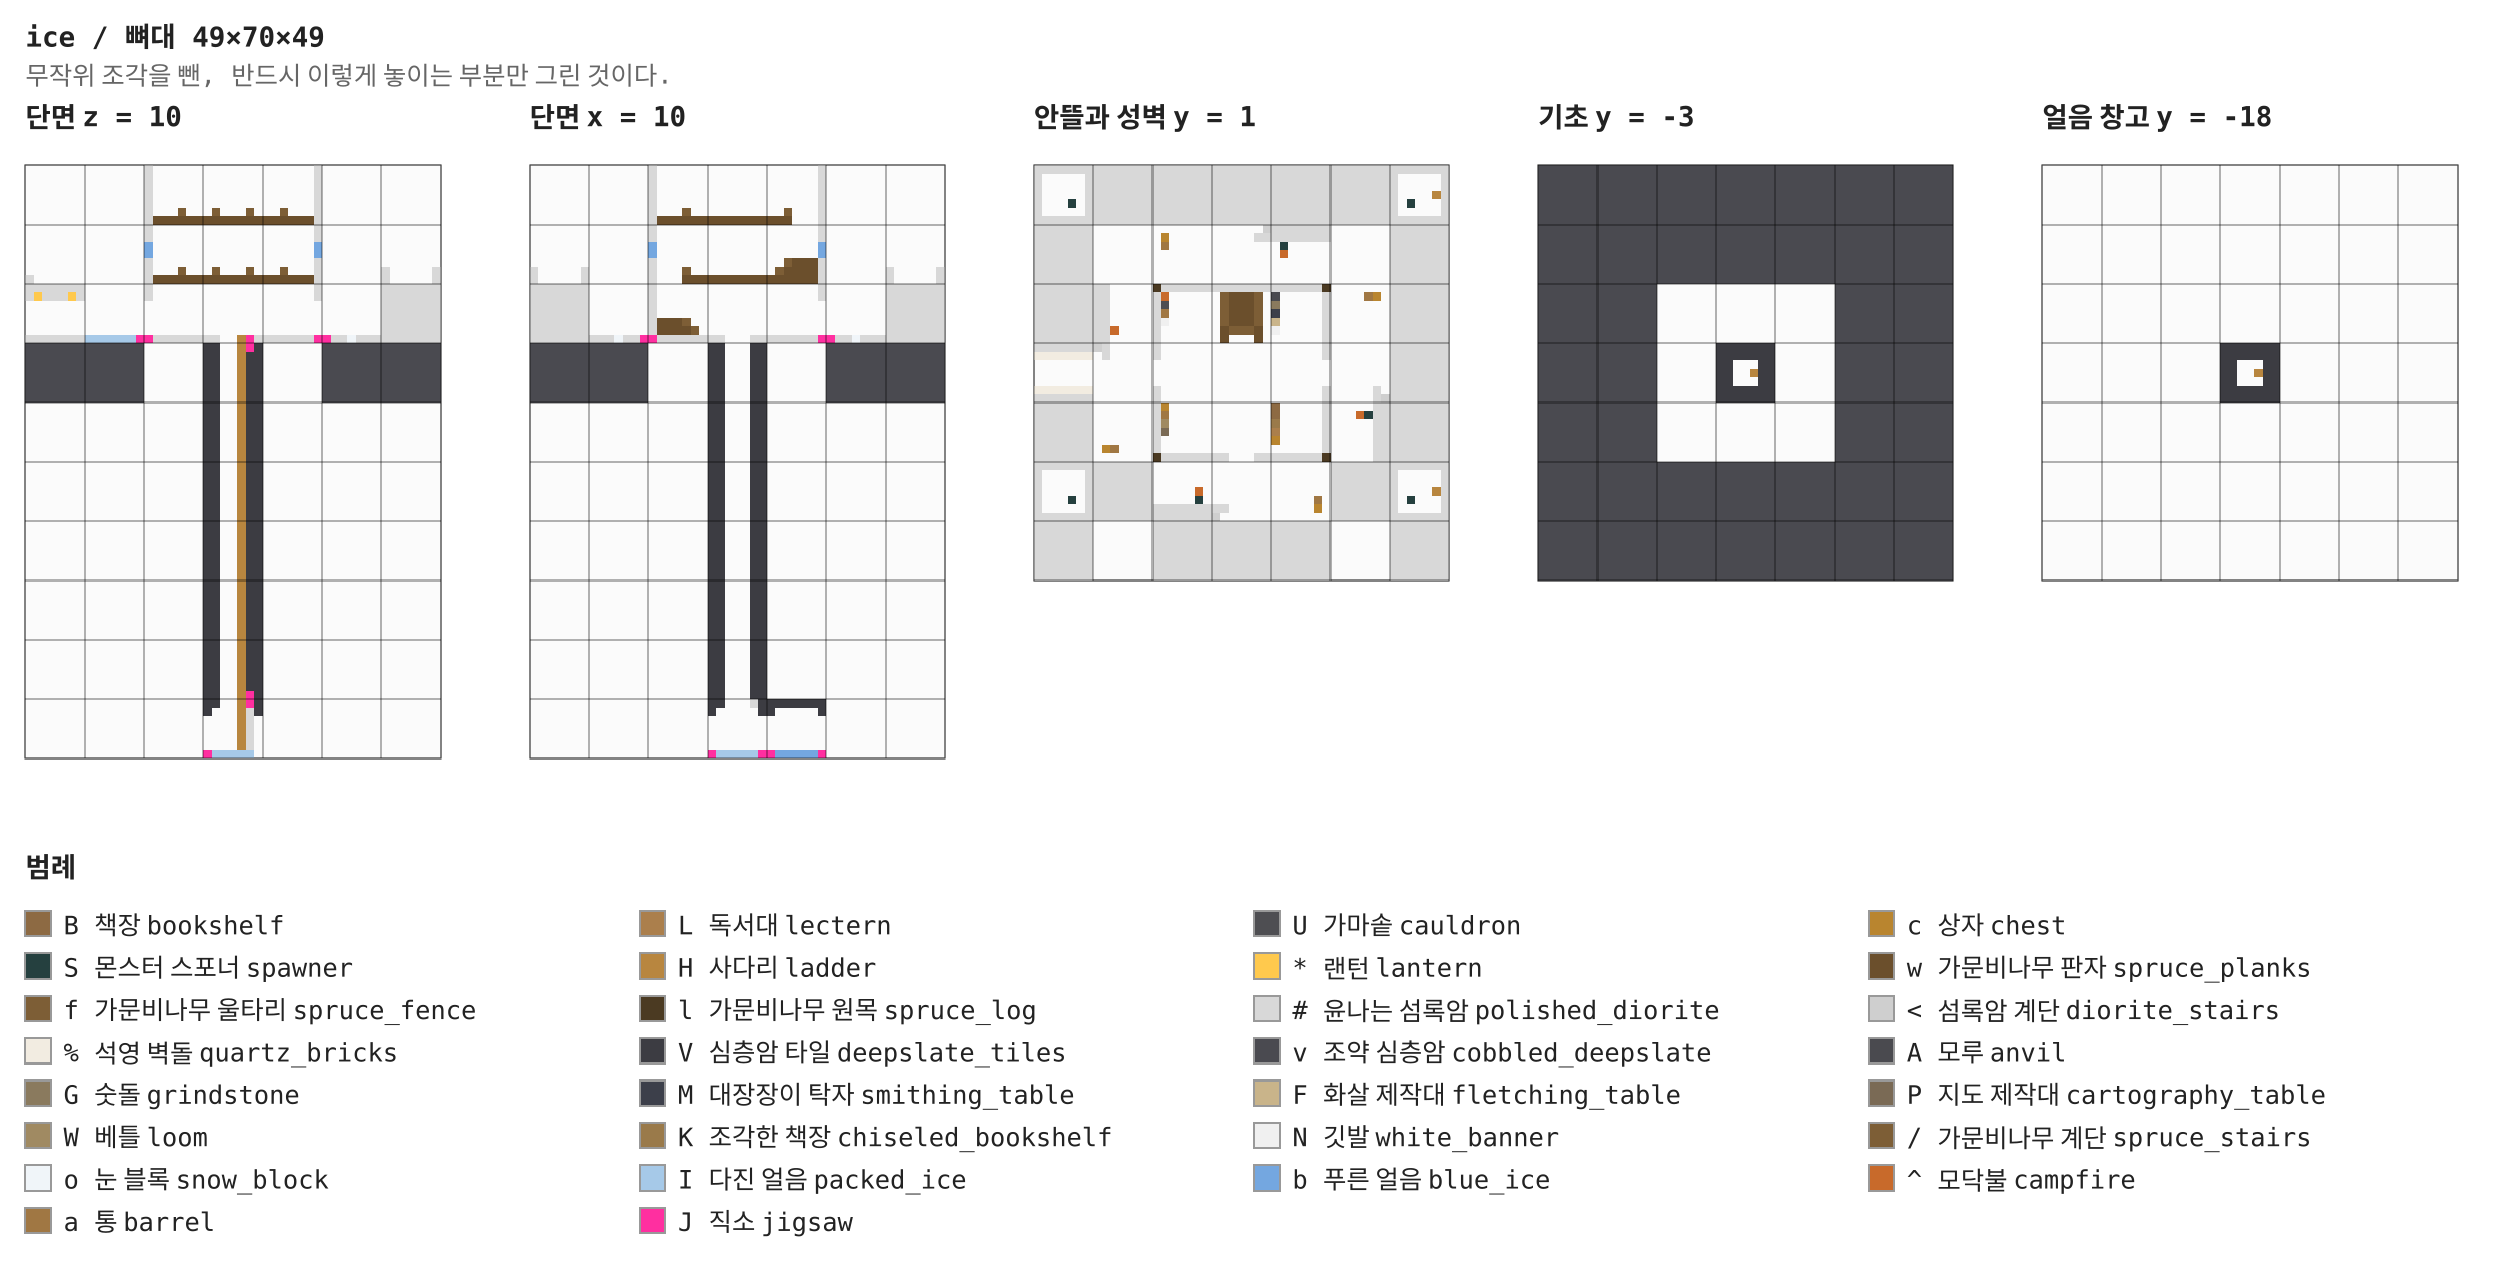
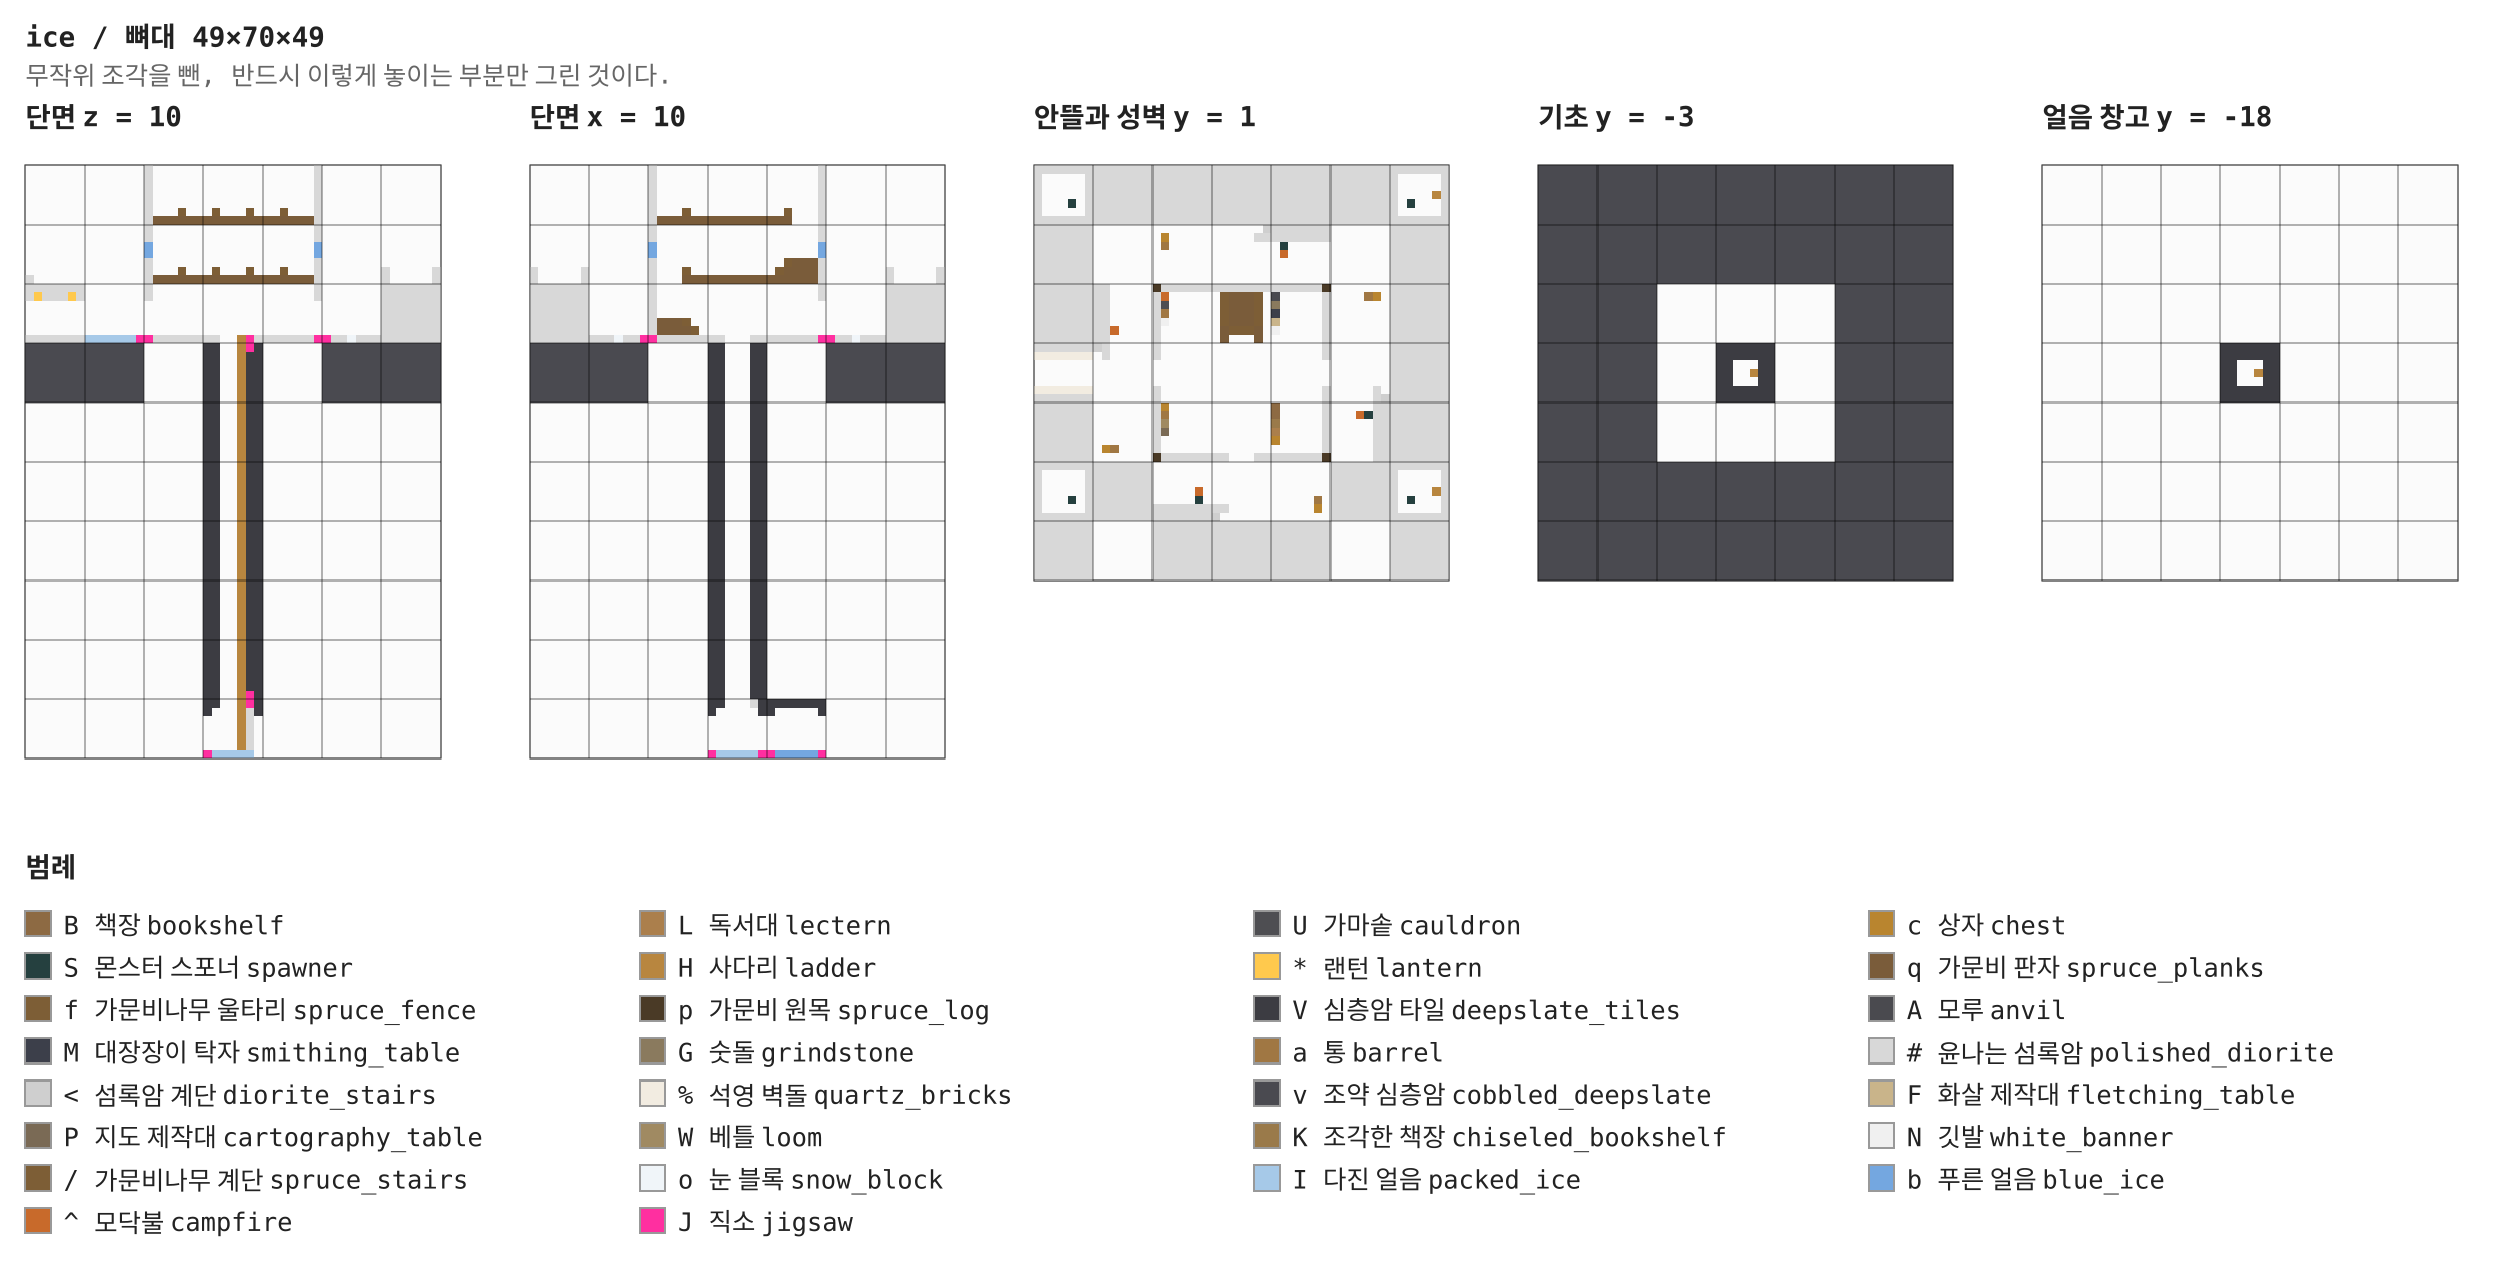
<svg xmlns="http://www.w3.org/2000/svg" width="1180" height="604" viewBox="0 0 1180 604" shape-rendering="crispEdges" font-family="Consolas,'Malgun Gothic','Noto Sans KR',monospace">
  <style>text{fill:#222;shape-rendering:auto}.cap{font-size:13px;font-weight:bold}.leg{font-size:12px}.sub{font-size:12px;fill:#666}.tick{font-size:8px;fill:#999;text-anchor:middle}.arrow{font-size:10px;fill:#fff;text-anchor:middle}.fine{stroke:#000;stroke-opacity:.07;stroke-width:1;fill:none}.grid{stroke:#000;stroke-opacity:.30;stroke-width:1}</style>
  <rect width="100%" height="100%" fill="#fff" />
  <text x="12" y="22" class="cap" font-size="16">ice / 뼈대   49×70×49</text>
  <text x="12" y="40" class="sub">무작위 조각을 뺀, 반드시 이렇게 놓이는 부분만 그린 것이다.</text>
  <text x="12" y="60" class="cap">단면 z = 10</text>
  <rect x="12" y="78" width="196" height="280" fill="#fbfbfb" stroke="#bbb" />
  <path transform="translate(12,78) scale(4)" fill="#d8d8d8" d="M14 0h1v1h-1zM34 0h1v1h-1zM14 1h1v1h-1zM34 1h1v1h-1zM14 2h1v1h-1zM34 2h1v1h-1zM14 3h1v1h-1zM34 3h1v1h-1zM14 4h1v1h-1zM34 4h1v1h-1zM14 5h1v1h-1zM34 5h1v1h-1zM14 6h1v1h-1zM34 6h1v1h-1zM14 7h1v1h-1zM34 7h1v1h-1zM14 8h1v1h-1zM34 8h1v1h-1zM14 11h1v1h-1zM34 11h1v1h-1zM14 12h1v1h-1zM34 12h1v1h-1zM42 12h1v1h-1zM48 12h1v1h-1zM0 13h1v1h-1zM14 13h1v1h-1zM34 13h1v1h-1zM42 13h1v1h-1zM48 13h1v1h-1zM0 14h7v1h-7zM14 14h1v1h-1zM34 14h1v1h-1zM42 14h7v1h-7zM0 15h1v1h-1zM2 15h3v1h-3zM6 15h1v1h-1zM14 15h1v1h-1zM34 15h1v1h-1zM42 15h7v1h-7zM42 16h7v1h-7zM42 17h7v1h-7zM42 18h7v1h-7zM42 19h7v1h-7zM0 20h7v1h-7zM15 20h8v1h-8zM27 20h7v1h-7zM36 20h2v1h-2zM39 20h10v1h-10zM26 64h1v1h-1zM26 65h1v1h-1zM26 66h1v1h-1zM26 67h1v1h-1zM26 68h1v1h-1z" />
  <path transform="translate(12,78) scale(4)" fill="#7d5e36" d="M18 5h1v1h-1zM22 5h1v1h-1zM26 5h1v1h-1zM30 5h1v1h-1zM18 12h1v1h-1zM22 12h1v1h-1zM26 12h1v1h-1zM30 12h1v1h-1z" />
-   <path transform="translate(12,78) scale(4)" fill="#6b4f2c" d="M15 6h19v1h-19zM15 13h19v1h-19z" />
+   <path transform="translate(12,78) scale(4)" fill="#7a5c3a" d="M15 6h19v1h-19zM15 13h19v1h-19z" />
  <path transform="translate(12,78) scale(4)" fill="#74a7e0" d="M14 9h1v1h-1zM34 9h1v1h-1zM14 10h1v1h-1zM34 10h1v1h-1z" />
  <path transform="translate(12,78) scale(4)" fill="#ffc94d" d="M1 15h1v1h-1zM5 15h1v1h-1z" />
  <path transform="translate(12,78) scale(4)" fill="#a6c9e8" d="M7 20h6v1h-6zM22 69h5v1h-5z" />
  <path transform="translate(12,78) scale(4)" fill="#ff2fa0" d="M13 20h2v1h-2zM26 20h1v1h-1zM34 20h2v1h-2zM26 21h1v1h-1zM26 62h1v1h-1zM26 63h1v1h-1zM21 69h1v1h-1z" />
  <path transform="translate(12,78) scale(4)" fill="#b8863f" d="M25 20h1v1h-1zM25 21h1v1h-1zM25 22h1v1h-1zM25 23h1v1h-1zM25 24h1v1h-1zM25 25h1v1h-1zM25 26h1v1h-1zM25 27h1v1h-1zM25 28h1v1h-1zM25 29h1v1h-1zM25 30h1v1h-1zM25 31h1v1h-1zM25 32h1v1h-1zM25 33h1v1h-1zM25 34h1v1h-1zM25 35h1v1h-1zM25 36h1v1h-1zM25 37h1v1h-1zM25 38h1v1h-1zM25 39h1v1h-1zM25 40h1v1h-1zM25 41h1v1h-1zM25 42h1v1h-1zM25 43h1v1h-1zM25 44h1v1h-1zM25 45h1v1h-1zM25 46h1v1h-1zM25 47h1v1h-1zM25 48h1v1h-1zM25 49h1v1h-1zM25 50h1v1h-1zM25 51h1v1h-1zM25 52h1v1h-1zM25 53h1v1h-1zM25 54h1v1h-1zM25 55h1v1h-1zM25 56h1v1h-1zM25 57h1v1h-1zM25 58h1v1h-1zM25 59h1v1h-1zM25 60h1v1h-1zM25 61h1v1h-1zM25 62h1v1h-1zM25 63h1v1h-1zM25 64h1v1h-1zM25 65h1v1h-1zM25 66h1v1h-1zM25 67h1v1h-1zM25 68h1v1h-1z" />
  <path transform="translate(12,78) scale(4)" fill="#f0f5f9" d="M38 20h1v1h-1z" />
  <path transform="translate(12,78) scale(4)" fill="#4a4a50" d="M0 21h14v1h-14zM35 21h14v1h-14zM0 22h14v1h-14zM35 22h14v1h-14zM0 23h14v1h-14zM35 23h14v1h-14zM0 24h14v1h-14zM35 24h14v1h-14zM0 25h14v1h-14zM35 25h14v1h-14zM0 26h14v1h-14zM35 26h14v1h-14zM0 27h14v1h-14zM35 27h14v1h-14z" />
  <path transform="translate(12,78) scale(4)" fill="#3c3c42" d="M21 21h2v1h-2zM27 21h1v1h-1zM21 22h2v1h-2zM26 22h2v1h-2zM21 23h2v1h-2zM26 23h2v1h-2zM21 24h2v1h-2zM26 24h2v1h-2zM21 25h2v1h-2zM26 25h2v1h-2zM21 26h2v1h-2zM26 26h2v1h-2zM21 27h2v1h-2zM26 27h2v1h-2zM21 28h2v1h-2zM26 28h2v1h-2zM21 29h2v1h-2zM26 29h2v1h-2zM21 30h2v1h-2zM26 30h2v1h-2zM21 31h2v1h-2zM26 31h2v1h-2zM21 32h2v1h-2zM26 32h2v1h-2zM21 33h2v1h-2zM26 33h2v1h-2zM21 34h2v1h-2zM26 34h2v1h-2zM21 35h2v1h-2zM26 35h2v1h-2zM21 36h2v1h-2zM26 36h2v1h-2zM21 37h2v1h-2zM26 37h2v1h-2zM21 38h2v1h-2zM26 38h2v1h-2zM21 39h2v1h-2zM26 39h2v1h-2zM21 40h2v1h-2zM26 40h2v1h-2zM21 41h2v1h-2zM26 41h2v1h-2zM21 42h2v1h-2zM26 42h2v1h-2zM21 43h2v1h-2zM26 43h2v1h-2zM21 44h2v1h-2zM26 44h2v1h-2zM21 45h2v1h-2zM26 45h2v1h-2zM21 46h2v1h-2zM26 46h2v1h-2zM21 47h2v1h-2zM26 47h2v1h-2zM21 48h2v1h-2zM26 48h2v1h-2zM21 49h2v1h-2zM26 49h2v1h-2zM21 50h2v1h-2zM26 50h2v1h-2zM21 51h2v1h-2zM26 51h2v1h-2zM21 52h2v1h-2zM26 52h2v1h-2zM21 53h2v1h-2zM26 53h2v1h-2zM21 54h2v1h-2zM26 54h2v1h-2zM21 55h2v1h-2zM26 55h2v1h-2zM21 56h2v1h-2zM26 56h2v1h-2zM21 57h2v1h-2zM26 57h2v1h-2zM21 58h2v1h-2zM26 58h2v1h-2zM21 59h2v1h-2zM26 59h2v1h-2zM21 60h2v1h-2zM26 60h2v1h-2zM21 61h2v1h-2zM26 61h2v1h-2zM21 62h2v1h-2zM27 62h1v1h-1zM21 63h2v1h-2zM27 63h1v1h-1zM21 64h1v1h-1zM27 64h1v1h-1z" />
  <line x1="12" y1="78" x2="12" y2="358" class="grid" />
  <line x1="40" y1="78" x2="40" y2="358" class="grid" />
  <line x1="68" y1="78" x2="68" y2="358" class="grid" />
  <line x1="96" y1="78" x2="96" y2="358" class="grid" />
  <line x1="124" y1="78" x2="124" y2="358" class="grid" />
  <line x1="152" y1="78" x2="152" y2="358" class="grid" />
  <line x1="180" y1="78" x2="180" y2="358" class="grid" />
  <line x1="208" y1="78" x2="208" y2="358" class="grid" />
  <line x1="12" y1="78" x2="208" y2="78" class="grid" />
  <line x1="12" y1="106" x2="208" y2="106" class="grid" />
  <line x1="12" y1="134" x2="208" y2="134" class="grid" />
  <line x1="12" y1="162" x2="208" y2="162" class="grid" />
  <line x1="12" y1="190" x2="208" y2="190" class="grid" />
  <line x1="12" y1="218" x2="208" y2="218" class="grid" />
  <line x1="12" y1="246" x2="208" y2="246" class="grid" />
  <line x1="12" y1="274" x2="208" y2="274" class="grid" />
  <line x1="12" y1="302" x2="208" y2="302" class="grid" />
  <line x1="12" y1="330" x2="208" y2="330" class="grid" />
  <line x1="12" y1="358" x2="208" y2="358" class="grid" />
  <text x="250" y="60" class="cap">단면 x = 10</text>
  <rect x="250" y="78" width="196" height="280" fill="#fbfbfb" stroke="#bbb" />
  <path transform="translate(250,78) scale(4)" fill="#d8d8d8" d="M14 0h1v1h-1zM34 0h1v1h-1zM14 1h1v1h-1zM34 1h1v1h-1zM14 2h1v1h-1zM34 2h1v1h-1zM14 3h1v1h-1zM34 3h1v1h-1zM14 4h1v1h-1zM34 4h1v1h-1zM14 5h1v1h-1zM34 5h1v1h-1zM14 6h1v1h-1zM34 6h1v1h-1zM14 7h1v1h-1zM34 7h1v1h-1zM14 8h1v1h-1zM34 8h1v1h-1zM14 11h1v1h-1zM34 11h1v1h-1zM0 12h1v1h-1zM6 12h1v1h-1zM14 12h1v1h-1zM34 12h1v1h-1zM42 12h1v1h-1zM48 12h1v1h-1zM0 13h1v1h-1zM6 13h1v1h-1zM14 13h1v1h-1zM34 13h1v1h-1zM42 13h1v1h-1zM48 13h1v1h-1zM0 14h7v1h-7zM14 14h1v1h-1zM34 14h1v1h-1zM42 14h7v1h-7zM0 15h7v1h-7zM14 15h1v1h-1zM34 15h1v1h-1zM42 15h7v1h-7zM0 16h7v1h-7zM14 16h1v1h-1zM42 16h7v1h-7zM0 17h7v1h-7zM14 17h1v1h-1zM42 17h7v1h-7zM0 18h7v1h-7zM14 18h1v1h-1zM42 18h7v1h-7zM0 19h7v1h-7zM14 19h1v1h-1zM42 19h7v1h-7zM0 20h10v1h-10zM11 20h2v1h-2zM15 20h8v1h-8zM26 20h8v1h-8zM36 20h2v1h-2zM39 20h10v1h-10zM26 63h1v1h-1z" />
  <path transform="translate(250,78) scale(4)" fill="#7d5e36" d="M18 5h1v1h-1zM30 5h1v1h-1zM30 11h1v1h-1zM18 12h1v1h-1zM29 12h1v1h-1zM18 18h1v1h-1zM19 19h1v1h-1z" />
-   <path transform="translate(250,78) scale(4)" fill="#6b4f2c" d="M15 6h16v1h-16zM31 11h3v1h-3zM30 12h4v1h-4zM18 13h16v1h-16zM15 18h3v1h-3zM15 19h4v1h-4z" />
+   <path transform="translate(250,78) scale(4)" fill="#7a5c3a" d="M15 6h16v1h-16zM31 11h3v1h-3zM30 12h4v1h-4zM18 13h16v1h-16zM15 18h3v1h-3zM15 19h4v1h-4z" />
  <path transform="translate(250,78) scale(4)" fill="#74a7e0" d="M14 9h1v1h-1zM34 9h1v1h-1zM14 10h1v1h-1zM34 10h1v1h-1zM29 69h5v1h-5z" />
  <path transform="translate(250,78) scale(4)" fill="#f0f5f9" d="M10 20h1v1h-1zM38 20h1v1h-1z" />
  <path transform="translate(250,78) scale(4)" fill="#ff2fa0" d="M13 20h2v1h-2zM34 20h2v1h-2zM21 69h1v1h-1zM27 69h2v1h-2zM34 69h1v1h-1z" />
  <path transform="translate(250,78) scale(4)" fill="#4a4a50" d="M0 21h14v1h-14zM35 21h14v1h-14zM0 22h14v1h-14zM35 22h14v1h-14zM0 23h14v1h-14zM35 23h14v1h-14zM0 24h14v1h-14zM35 24h14v1h-14zM0 25h14v1h-14zM35 25h14v1h-14zM0 26h14v1h-14zM35 26h14v1h-14zM0 27h14v1h-14zM35 27h14v1h-14z" />
  <path transform="translate(250,78) scale(4)" fill="#3c3c42" d="M21 21h2v1h-2zM26 21h2v1h-2zM21 22h2v1h-2zM26 22h2v1h-2zM21 23h2v1h-2zM26 23h2v1h-2zM21 24h2v1h-2zM26 24h2v1h-2zM21 25h2v1h-2zM26 25h2v1h-2zM21 26h2v1h-2zM26 26h2v1h-2zM21 27h2v1h-2zM26 27h2v1h-2zM21 28h2v1h-2zM26 28h2v1h-2zM21 29h2v1h-2zM26 29h2v1h-2zM21 30h2v1h-2zM26 30h2v1h-2zM21 31h2v1h-2zM26 31h2v1h-2zM21 32h2v1h-2zM26 32h2v1h-2zM21 33h2v1h-2zM26 33h2v1h-2zM21 34h2v1h-2zM26 34h2v1h-2zM21 35h2v1h-2zM26 35h2v1h-2zM21 36h2v1h-2zM26 36h2v1h-2zM21 37h2v1h-2zM26 37h2v1h-2zM21 38h2v1h-2zM26 38h2v1h-2zM21 39h2v1h-2zM26 39h2v1h-2zM21 40h2v1h-2zM26 40h2v1h-2zM21 41h2v1h-2zM26 41h2v1h-2zM21 42h2v1h-2zM26 42h2v1h-2zM21 43h2v1h-2zM26 43h2v1h-2zM21 44h2v1h-2zM26 44h2v1h-2zM21 45h2v1h-2zM26 45h2v1h-2zM21 46h2v1h-2zM26 46h2v1h-2zM21 47h2v1h-2zM26 47h2v1h-2zM21 48h2v1h-2zM26 48h2v1h-2zM21 49h2v1h-2zM26 49h2v1h-2zM21 50h2v1h-2zM26 50h2v1h-2zM21 51h2v1h-2zM26 51h2v1h-2zM21 52h2v1h-2zM26 52h2v1h-2zM21 53h2v1h-2zM26 53h2v1h-2zM21 54h2v1h-2zM26 54h2v1h-2zM21 55h2v1h-2zM26 55h2v1h-2zM21 56h2v1h-2zM26 56h2v1h-2zM21 57h2v1h-2zM26 57h2v1h-2zM21 58h2v1h-2zM26 58h2v1h-2zM21 59h2v1h-2zM26 59h2v1h-2zM21 60h2v1h-2zM26 60h2v1h-2zM21 61h2v1h-2zM26 61h2v1h-2zM21 62h2v1h-2zM26 62h2v1h-2zM21 63h2v1h-2zM27 63h8v1h-8zM21 64h1v1h-1zM27 64h2v1h-2zM34 64h1v1h-1z" />
  <path transform="translate(250,78) scale(4)" fill="#a6c9e8" d="M22 69h5v1h-5z" />
  <line x1="250" y1="78" x2="250" y2="358" class="grid" />
  <line x1="278" y1="78" x2="278" y2="358" class="grid" />
  <line x1="306" y1="78" x2="306" y2="358" class="grid" />
  <line x1="334" y1="78" x2="334" y2="358" class="grid" />
  <line x1="362" y1="78" x2="362" y2="358" class="grid" />
  <line x1="390" y1="78" x2="390" y2="358" class="grid" />
  <line x1="418" y1="78" x2="418" y2="358" class="grid" />
  <line x1="446" y1="78" x2="446" y2="358" class="grid" />
  <line x1="250" y1="78" x2="446" y2="78" class="grid" />
  <line x1="250" y1="106" x2="446" y2="106" class="grid" />
  <line x1="250" y1="134" x2="446" y2="134" class="grid" />
  <line x1="250" y1="162" x2="446" y2="162" class="grid" />
  <line x1="250" y1="190" x2="446" y2="190" class="grid" />
  <line x1="250" y1="218" x2="446" y2="218" class="grid" />
  <line x1="250" y1="246" x2="446" y2="246" class="grid" />
  <line x1="250" y1="274" x2="446" y2="274" class="grid" />
  <line x1="250" y1="302" x2="446" y2="302" class="grid" />
  <line x1="250" y1="330" x2="446" y2="330" class="grid" />
  <line x1="250" y1="358" x2="446" y2="358" class="grid" />
  <text x="488" y="60" class="cap">안뜰과 성벽  y = 1</text>
  <rect x="488" y="78" width="196" height="196" fill="#fbfbfb" stroke="#bbb" />
  <path transform="translate(488,78) scale(4)" fill="#d8d8d8" d="M0 0h49v1h-49zM0 1h1v1h-1zM6 1h37v1h-37zM48 1h1v1h-1zM0 2h1v1h-1zM6 2h37v1h-37zM48 2h1v1h-1zM0 3h1v1h-1zM6 3h37v1h-37zM48 3h1v1h-1zM0 4h1v1h-1zM6 4h37v1h-37zM48 4h1v1h-1zM0 5h1v1h-1zM6 5h37v1h-37zM48 5h1v1h-1zM0 6h49v1h-49zM0 7h7v1h-7zM28 7h7v1h-7zM42 7h7v1h-7zM0 8h7v1h-7zM26 8h9v1h-9zM42 8h7v1h-7zM0 9h7v1h-7zM42 9h7v1h-7zM0 10h7v1h-7zM42 10h7v1h-7zM0 11h7v1h-7zM42 11h7v1h-7zM0 12h7v1h-7zM42 12h7v1h-7zM0 13h7v1h-7zM42 13h7v1h-7zM0 14h9v1h-9zM15 14h19v1h-19zM42 14h7v1h-7zM0 15h9v1h-9zM14 15h1v1h-1zM34 15h1v1h-1zM42 15h7v1h-7zM0 16h9v1h-9zM14 16h1v1h-1zM34 16h1v1h-1zM42 16h7v1h-7zM0 17h9v1h-9zM14 17h1v1h-1zM34 17h1v1h-1zM42 17h7v1h-7zM0 18h9v1h-9zM14 18h1v1h-1zM34 18h1v1h-1zM42 18h7v1h-7zM0 19h9v1h-9zM14 19h1v1h-1zM34 19h1v1h-1zM42 19h7v1h-7zM0 20h9v1h-9zM14 20h1v1h-1zM34 20h1v1h-1zM42 20h7v1h-7zM0 21h7v1h-7zM8 21h1v1h-1zM14 21h1v1h-1zM34 21h1v1h-1zM42 21h7v1h-7zM8 22h1v1h-1zM14 22h1v1h-1zM34 22h1v1h-1zM42 22h7v1h-7zM42 23h7v1h-7zM42 24h7v1h-7zM42 25h7v1h-7zM14 26h1v1h-1zM34 26h1v1h-1zM40 26h1v1h-1zM42 26h7v1h-7zM0 27h7v1h-7zM14 27h1v1h-1zM34 27h1v1h-1zM40 27h1v1h-1zM42 27h7v1h-7zM0 28h7v1h-7zM14 28h1v1h-1zM34 28h1v1h-1zM40 28h9v1h-9zM0 29h7v1h-7zM14 29h1v1h-1zM34 29h1v1h-1zM40 29h9v1h-9zM0 30h7v1h-7zM14 30h1v1h-1zM34 30h1v1h-1zM40 30h9v1h-9zM0 31h7v1h-7zM14 31h1v1h-1zM34 31h1v1h-1zM40 31h9v1h-9zM0 32h7v1h-7zM14 32h1v1h-1zM34 32h1v1h-1zM40 32h9v1h-9zM0 33h7v1h-7zM14 33h1v1h-1zM34 33h1v1h-1zM40 33h9v1h-9zM0 34h7v1h-7zM15 34h8v1h-8zM26 34h8v1h-8zM40 34h9v1h-9zM0 35h14v1h-14zM35 35h14v1h-14zM0 36h1v1h-1zM6 36h8v1h-8zM35 36h8v1h-8zM48 36h1v1h-1zM0 37h1v1h-1zM6 37h8v1h-8zM35 37h8v1h-8zM48 37h1v1h-1zM0 38h1v1h-1zM6 38h8v1h-8zM35 38h8v1h-8zM48 38h1v1h-1zM0 39h1v1h-1zM6 39h8v1h-8zM35 39h8v1h-8zM48 39h1v1h-1zM0 40h1v1h-1zM6 40h17v1h-17zM35 40h8v1h-8zM48 40h1v1h-1zM0 41h21v1h-21zM35 41h14v1h-14zM0 42h7v1h-7zM14 42h21v1h-21zM42 42h7v1h-7zM0 43h7v1h-7zM14 43h21v1h-21zM42 43h7v1h-7zM0 44h7v1h-7zM14 44h21v1h-21zM42 44h7v1h-7zM0 45h7v1h-7zM14 45h21v1h-21zM42 45h7v1h-7zM0 46h7v1h-7zM14 46h21v1h-21zM42 46h7v1h-7zM0 47h7v1h-7zM14 47h21v1h-21zM42 47h7v1h-7zM0 48h7v1h-7zM14 48h21v1h-21zM42 48h7v1h-7z" />
  <path transform="translate(488,78) scale(4)" fill="#b8863f" d="M47 3h1v1h-1zM47 38h1v1h-1z" />
  <path transform="translate(488,78) scale(4)" fill="#25403f" d="M4 4h1v1h-1zM44 4h1v1h-1zM29 9h1v1h-1zM39 29h1v1h-1zM4 39h1v1h-1zM19 39h1v1h-1zM44 39h1v1h-1z" />
  <path transform="translate(488,78) scale(4)" fill="#cfcfcf" d="M27 7h1v1h-1zM7 21h1v1h-1zM41 27h1v1h-1zM21 41h1v1h-1z" />
  <path transform="translate(488,78) scale(4)" fill="#b9852f" d="M15 8h1v1h-1zM40 15h1v1h-1zM15 28h1v1h-1zM28 32h1v1h-1zM8 33h1v1h-1zM33 40h1v1h-1z" />
  <path transform="translate(488,78) scale(4)" fill="#a07743" d="M15 9h1v1h-1zM39 15h1v1h-1zM15 17h1v1h-1zM15 29h1v1h-1zM9 33h1v1h-1zM33 39h1v1h-1z" />
  <path transform="translate(488,78) scale(4)" fill="#c86a2b" d="M29 10h1v1h-1zM15 15h1v1h-1zM9 19h1v1h-1zM38 29h1v1h-1zM19 38h1v1h-1z" />
-   <path transform="translate(488,78) scale(4)" fill="#4b3a22" d="M14 14h1v1h-1zM34 14h1v1h-1zM14 34h1v1h-1zM34 34h1v1h-1z" />
+   <path transform="translate(488,78) scale(4)" fill="#4a3a26" d="M14 14h1v1h-1zM34 14h1v1h-1zM14 34h1v1h-1zM34 34h1v1h-1z" />
  <path transform="translate(488,78) scale(4)" fill="#7d5e36" d="M22 15h1v1h-1zM26 15h1v1h-1zM22 16h1v1h-1zM26 16h1v1h-1zM22 17h1v1h-1zM26 17h1v1h-1zM22 18h1v1h-1zM26 18h1v1h-1zM23 19h3v1h-3z" />
-   <path transform="translate(488,78) scale(4)" fill="#6b4f2c" d="M23 15h3v1h-3zM23 16h3v1h-3zM23 17h3v1h-3zM23 18h3v1h-3zM22 19h1v1h-1zM26 19h1v1h-1zM22 20h1v1h-1zM26 20h1v1h-1z" />
+   <path transform="translate(488,78) scale(4)" fill="#7a5c3a" d="M23 15h3v1h-3zM23 16h3v1h-3zM23 17h3v1h-3zM23 18h3v1h-3zM22 19h1v1h-1zM26 19h1v1h-1zM22 20h1v1h-1zM26 20h1v1h-1z" />
  <path transform="translate(488,78) scale(4)" fill="#4a4a4f" d="M28 15h1v1h-1z" />
  <path transform="translate(488,78) scale(4)" fill="#4e4e52" d="M15 16h1v1h-1z" />
  <path transform="translate(488,78) scale(4)" fill="#8a7a5e" d="M28 16h1v1h-1z" />
  <path transform="translate(488,78) scale(4)" fill="#3c3f4a" d="M28 17h1v1h-1z" />
  <path transform="translate(488,78) scale(4)" fill="#f0f0f0" d="M15 18h1v1h-1zM28 19h1v1h-1z" />
  <path transform="translate(488,78) scale(4)" fill="#c9b48a" d="M28 18h1v1h-1z" />
  <path transform="translate(488,78) scale(4)" fill="#f2ece1" d="M0 22h7v1h-7zM0 26h7v1h-7z" />
  <path transform="translate(488,78) scale(4)" fill="#8d6a43" d="M28 28h1v1h-1zM28 29h1v1h-1z" />
  <path transform="translate(488,78) scale(4)" fill="#a08a62" d="M15 30h1v1h-1z" />
  <path transform="translate(488,78) scale(4)" fill="#9a7a4a" d="M28 30h1v1h-1z" />
  <path transform="translate(488,78) scale(4)" fill="#7a6a55" d="M15 31h1v1h-1z" />
  <path transform="translate(488,78) scale(4)" fill="#ab7f4c" d="M28 31h1v1h-1z" />
  <line x1="488" y1="78" x2="488" y2="274" class="grid" />
  <line x1="516" y1="78" x2="516" y2="274" class="grid" />
  <line x1="544" y1="78" x2="544" y2="274" class="grid" />
  <line x1="572" y1="78" x2="572" y2="274" class="grid" />
  <line x1="600" y1="78" x2="600" y2="274" class="grid" />
  <line x1="628" y1="78" x2="628" y2="274" class="grid" />
  <line x1="656" y1="78" x2="656" y2="274" class="grid" />
  <line x1="684" y1="78" x2="684" y2="274" class="grid" />
  <line x1="488" y1="78" x2="684" y2="78" class="grid" />
  <line x1="488" y1="106" x2="684" y2="106" class="grid" />
  <line x1="488" y1="134" x2="684" y2="134" class="grid" />
  <line x1="488" y1="162" x2="684" y2="162" class="grid" />
  <line x1="488" y1="190" x2="684" y2="190" class="grid" />
  <line x1="488" y1="218" x2="684" y2="218" class="grid" />
  <line x1="488" y1="246" x2="684" y2="246" class="grid" />
  <line x1="488" y1="274" x2="684" y2="274" class="grid" />
  <text x="726" y="60" class="cap">기초  y = -3</text>
  <rect x="726" y="78" width="196" height="196" fill="#fbfbfb" stroke="#bbb" />
  <path transform="translate(726,78) scale(4)" fill="#4a4a50" d="M0 0h49v1h-49zM0 1h49v1h-49zM0 2h49v1h-49zM0 3h49v1h-49zM0 4h49v1h-49zM0 5h49v1h-49zM0 6h49v1h-49zM0 7h49v1h-49zM0 8h49v1h-49zM0 9h49v1h-49zM0 10h49v1h-49zM0 11h49v1h-49zM0 12h49v1h-49zM0 13h49v1h-49zM0 14h14v1h-14zM35 14h14v1h-14zM0 15h14v1h-14zM35 15h14v1h-14zM0 16h14v1h-14zM35 16h14v1h-14zM0 17h14v1h-14zM35 17h14v1h-14zM0 18h14v1h-14zM35 18h14v1h-14zM0 19h14v1h-14zM35 19h14v1h-14zM0 20h14v1h-14zM35 20h14v1h-14zM0 21h14v1h-14zM35 21h14v1h-14zM0 22h14v1h-14zM35 22h14v1h-14zM0 23h14v1h-14zM35 23h14v1h-14zM0 24h14v1h-14zM35 24h14v1h-14zM0 25h14v1h-14zM35 25h14v1h-14zM0 26h14v1h-14zM35 26h14v1h-14zM0 27h14v1h-14zM35 27h14v1h-14zM0 28h14v1h-14zM35 28h14v1h-14zM0 29h14v1h-14zM35 29h14v1h-14zM0 30h14v1h-14zM35 30h14v1h-14zM0 31h14v1h-14zM35 31h14v1h-14zM0 32h14v1h-14zM35 32h14v1h-14zM0 33h14v1h-14zM35 33h14v1h-14zM0 34h14v1h-14zM35 34h14v1h-14zM0 35h49v1h-49zM0 36h49v1h-49zM0 37h49v1h-49zM0 38h49v1h-49zM0 39h49v1h-49zM0 40h49v1h-49zM0 41h49v1h-49zM0 42h49v1h-49zM0 43h49v1h-49zM0 44h49v1h-49zM0 45h49v1h-49zM0 46h49v1h-49zM0 47h49v1h-49zM0 48h49v1h-49z" />
  <path transform="translate(726,78) scale(4)" fill="#3c3c42" d="M21 21h7v1h-7zM21 22h7v1h-7zM21 23h2v1h-2zM26 23h2v1h-2zM21 24h2v1h-2zM26 24h2v1h-2zM21 25h2v1h-2zM26 25h2v1h-2zM21 26h7v1h-7zM21 27h7v1h-7z" />
  <path transform="translate(726,78) scale(4)" fill="#b8863f" d="M25 24h1v1h-1z" />
  <line x1="726" y1="78" x2="726" y2="274" class="grid" />
  <line x1="754" y1="78" x2="754" y2="274" class="grid" />
  <line x1="782" y1="78" x2="782" y2="274" class="grid" />
  <line x1="810" y1="78" x2="810" y2="274" class="grid" />
  <line x1="838" y1="78" x2="838" y2="274" class="grid" />
  <line x1="866" y1="78" x2="866" y2="274" class="grid" />
  <line x1="894" y1="78" x2="894" y2="274" class="grid" />
  <line x1="922" y1="78" x2="922" y2="274" class="grid" />
  <line x1="726" y1="78" x2="922" y2="78" class="grid" />
  <line x1="726" y1="106" x2="922" y2="106" class="grid" />
  <line x1="726" y1="134" x2="922" y2="134" class="grid" />
  <line x1="726" y1="162" x2="922" y2="162" class="grid" />
  <line x1="726" y1="190" x2="922" y2="190" class="grid" />
  <line x1="726" y1="218" x2="922" y2="218" class="grid" />
  <line x1="726" y1="246" x2="922" y2="246" class="grid" />
  <line x1="726" y1="274" x2="922" y2="274" class="grid" />
  <text x="964" y="60" class="cap">얼음 창고  y = -18</text>
  <rect x="964" y="78" width="196" height="196" fill="#fbfbfb" stroke="#bbb" />
  <path transform="translate(964,78) scale(4)" fill="#3c3c42" d="M21 21h7v1h-7zM21 22h7v1h-7zM21 23h2v1h-2zM26 23h2v1h-2zM21 24h2v1h-2zM26 24h2v1h-2zM21 25h2v1h-2zM26 25h2v1h-2zM21 26h7v1h-7zM21 27h7v1h-7z" />
  <path transform="translate(964,78) scale(4)" fill="#b8863f" d="M25 24h1v1h-1z" />
  <line x1="964" y1="78" x2="964" y2="274" class="grid" />
  <line x1="992" y1="78" x2="992" y2="274" class="grid" />
  <line x1="1020" y1="78" x2="1020" y2="274" class="grid" />
  <line x1="1048" y1="78" x2="1048" y2="274" class="grid" />
  <line x1="1076" y1="78" x2="1076" y2="274" class="grid" />
  <line x1="1104" y1="78" x2="1104" y2="274" class="grid" />
  <line x1="1132" y1="78" x2="1132" y2="274" class="grid" />
  <line x1="1160" y1="78" x2="1160" y2="274" class="grid" />
  <line x1="964" y1="78" x2="1160" y2="78" class="grid" />
  <line x1="964" y1="106" x2="1160" y2="106" class="grid" />
  <line x1="964" y1="134" x2="1160" y2="134" class="grid" />
  <line x1="964" y1="162" x2="1160" y2="162" class="grid" />
  <line x1="964" y1="190" x2="1160" y2="190" class="grid" />
  <line x1="964" y1="218" x2="1160" y2="218" class="grid" />
  <line x1="964" y1="246" x2="1160" y2="246" class="grid" />
  <line x1="964" y1="274" x2="1160" y2="274" class="grid" />
  <text x="12" y="414" class="cap">범례</text>
  <rect x="12" y="430" width="12" height="12" fill="#8d6a43" stroke="#999" />
  <text x="30" y="441" class="leg">B  책장  bookshelf</text>
  <rect x="302" y="430" width="12" height="12" fill="#ab7f4c" stroke="#999" />
  <text x="320" y="441" class="leg">L  독서대  lectern</text>
  <rect x="592" y="430" width="12" height="12" fill="#4e4e52" stroke="#999" />
  <text x="610" y="441" class="leg">U  가마솥  cauldron</text>
  <rect x="882" y="430" width="12" height="12" fill="#b9852f" stroke="#999" />
  <text x="900" y="441" class="leg">c  상자  chest</text>
  <rect x="12" y="450" width="12" height="12" fill="#25403f" stroke="#999" />
  <text x="30" y="461" class="leg">S  몬스터 스포너  spawner</text>
  <rect x="302" y="450" width="12" height="12" fill="#b8863f" stroke="#999" />
  <text x="320" y="461" class="leg">H  사다리  ladder</text>
  <rect x="592" y="450" width="12" height="12" fill="#ffc94d" stroke="#999" />
  <text x="610" y="461" class="leg">*  랜턴  lantern</text>
-   <rect x="882" y="450" width="12" height="12" fill="#6b4f2c" stroke="#999" />
-   <text x="900" y="461" class="leg">w  가문비나무 판자  spruce_planks</text>
+   <rect x="882" y="450" width="12" height="12" fill="#7a5c3a" stroke="#999" />
+   <text x="900" y="461" class="leg">q  가문비 판자  spruce_planks</text>
  <rect x="12" y="470" width="12" height="12" fill="#7d5e36" stroke="#999" />
  <text x="30" y="481" class="leg">f  가문비나무 울타리  spruce_fence</text>
-   <rect x="302" y="470" width="12" height="12" fill="#4b3a22" stroke="#999" />
-   <text x="320" y="481" class="leg">l  가문비나무 원목  spruce_log</text>
-   <rect x="592" y="470" width="12" height="12" fill="#d8d8d8" stroke="#999" />
-   <text x="610" y="481" class="leg">#  윤나는 섬록암  polished_diorite</text>
-   <rect x="882" y="470" width="12" height="12" fill="#cfcfcf" stroke="#999" />
-   <text x="900" y="481" class="leg">&lt;  섬록암 계단  diorite_stairs</text>
-   <rect x="12" y="490" width="12" height="12" fill="#f2ece1" stroke="#999" />
-   <text x="30" y="501" class="leg">%  석영 벽돌  quartz_bricks</text>
-   <rect x="302" y="490" width="12" height="12" fill="#3c3c42" stroke="#999" />
-   <text x="320" y="501" class="leg">V  심층암 타일  deepslate_tiles</text>
-   <rect x="592" y="490" width="12" height="12" fill="#4a4a50" stroke="#999" />
-   <text x="610" y="501" class="leg">v  조약 심층암  cobbled_deepslate</text>
-   <rect x="882" y="490" width="12" height="12" fill="#4a4a4f" stroke="#999" />
-   <text x="900" y="501" class="leg">A  모루  anvil</text>
-   <rect x="12" y="510" width="12" height="12" fill="#8a7a5e" stroke="#999" />
-   <text x="30" y="521" class="leg">G  숫돌  grindstone</text>
-   <rect x="302" y="510" width="12" height="12" fill="#3c3f4a" stroke="#999" />
-   <text x="320" y="521" class="leg">M  대장장이 탁자  smithing_table</text>
-   <rect x="592" y="510" width="12" height="12" fill="#c9b48a" stroke="#999" />
-   <text x="610" y="521" class="leg">F  화살 제작대  fletching_table</text>
-   <rect x="882" y="510" width="12" height="12" fill="#7a6a55" stroke="#999" />
-   <text x="900" y="521" class="leg">P  지도 제작대  cartography_table</text>
-   <rect x="12" y="530" width="12" height="12" fill="#a08a62" stroke="#999" />
-   <text x="30" y="541" class="leg">W  베틀  loom</text>
-   <rect x="302" y="530" width="12" height="12" fill="#9a7a4a" stroke="#999" />
-   <text x="320" y="541" class="leg">K  조각한 책장  chiseled_bookshelf</text>
-   <rect x="592" y="530" width="12" height="12" fill="#f0f0f0" stroke="#999" />
-   <text x="610" y="541" class="leg">N  깃발  white_banner</text>
-   <rect x="882" y="530" width="12" height="12" fill="#7d5e36" stroke="#999" />
-   <text x="900" y="541" class="leg">/  가문비나무 계단  spruce_stairs</text>
-   <rect x="12" y="550" width="12" height="12" fill="#f0f5f9" stroke="#999" />
-   <text x="30" y="561" class="leg">o  눈 블록  snow_block</text>
-   <rect x="302" y="550" width="12" height="12" fill="#a6c9e8" stroke="#999" />
-   <text x="320" y="561" class="leg">I  다진 얼음  packed_ice</text>
-   <rect x="592" y="550" width="12" height="12" fill="#74a7e0" stroke="#999" />
-   <text x="610" y="561" class="leg">b  푸른 얼음  blue_ice</text>
-   <rect x="882" y="550" width="12" height="12" fill="#c86a2b" stroke="#999" />
-   <text x="900" y="561" class="leg">^  모닥불  campfire</text>
-   <rect x="12" y="570" width="12" height="12" fill="#a07743" stroke="#999" />
-   <text x="30" y="581" class="leg">a  통  barrel</text>
+   <rect x="302" y="470" width="12" height="12" fill="#4a3a26" stroke="#999" />
+   <text x="320" y="481" class="leg">p  가문비 원목  spruce_log</text>
+   <rect x="592" y="470" width="12" height="12" fill="#3c3c42" stroke="#999" />
+   <text x="610" y="481" class="leg">V  심층암 타일  deepslate_tiles</text>
+   <rect x="882" y="470" width="12" height="12" fill="#4a4a4f" stroke="#999" />
+   <text x="900" y="481" class="leg">A  모루  anvil</text>
+   <rect x="12" y="490" width="12" height="12" fill="#3c3f4a" stroke="#999" />
+   <text x="30" y="501" class="leg">M  대장장이 탁자  smithing_table</text>
+   <rect x="302" y="490" width="12" height="12" fill="#8a7a5e" stroke="#999" />
+   <text x="320" y="501" class="leg">G  숫돌  grindstone</text>
+   <rect x="592" y="490" width="12" height="12" fill="#a07743" stroke="#999" />
+   <text x="610" y="501" class="leg">a  통  barrel</text>
+   <rect x="882" y="490" width="12" height="12" fill="#d8d8d8" stroke="#999" />
+   <text x="900" y="501" class="leg">#  윤나는 섬록암  polished_diorite</text>
+   <rect x="12" y="510" width="12" height="12" fill="#cfcfcf" stroke="#999" />
+   <text x="30" y="521" class="leg">&lt;  섬록암 계단  diorite_stairs</text>
+   <rect x="302" y="510" width="12" height="12" fill="#f2ece1" stroke="#999" />
+   <text x="320" y="521" class="leg">%  석영 벽돌  quartz_bricks</text>
+   <rect x="592" y="510" width="12" height="12" fill="#4a4a50" stroke="#999" />
+   <text x="610" y="521" class="leg">v  조약 심층암  cobbled_deepslate</text>
+   <rect x="882" y="510" width="12" height="12" fill="#c9b48a" stroke="#999" />
+   <text x="900" y="521" class="leg">F  화살 제작대  fletching_table</text>
+   <rect x="12" y="530" width="12" height="12" fill="#7a6a55" stroke="#999" />
+   <text x="30" y="541" class="leg">P  지도 제작대  cartography_table</text>
+   <rect x="302" y="530" width="12" height="12" fill="#a08a62" stroke="#999" />
+   <text x="320" y="541" class="leg">W  베틀  loom</text>
+   <rect x="592" y="530" width="12" height="12" fill="#9a7a4a" stroke="#999" />
+   <text x="610" y="541" class="leg">K  조각한 책장  chiseled_bookshelf</text>
+   <rect x="882" y="530" width="12" height="12" fill="#f0f0f0" stroke="#999" />
+   <text x="900" y="541" class="leg">N  깃발  white_banner</text>
+   <rect x="12" y="550" width="12" height="12" fill="#7d5e36" stroke="#999" />
+   <text x="30" y="561" class="leg">/  가문비나무 계단  spruce_stairs</text>
+   <rect x="302" y="550" width="12" height="12" fill="#f0f5f9" stroke="#999" />
+   <text x="320" y="561" class="leg">o  눈 블록  snow_block</text>
+   <rect x="592" y="550" width="12" height="12" fill="#a6c9e8" stroke="#999" />
+   <text x="610" y="561" class="leg">I  다진 얼음  packed_ice</text>
+   <rect x="882" y="550" width="12" height="12" fill="#74a7e0" stroke="#999" />
+   <text x="900" y="561" class="leg">b  푸른 얼음  blue_ice</text>
+   <rect x="12" y="570" width="12" height="12" fill="#c86a2b" stroke="#999" />
+   <text x="30" y="581" class="leg">^  모닥불  campfire</text>
  <rect x="302" y="570" width="12" height="12" fill="#ff2fa0" stroke="#999" />
  <text x="320" y="581" class="leg">J  직소  jigsaw</text>
</svg>
